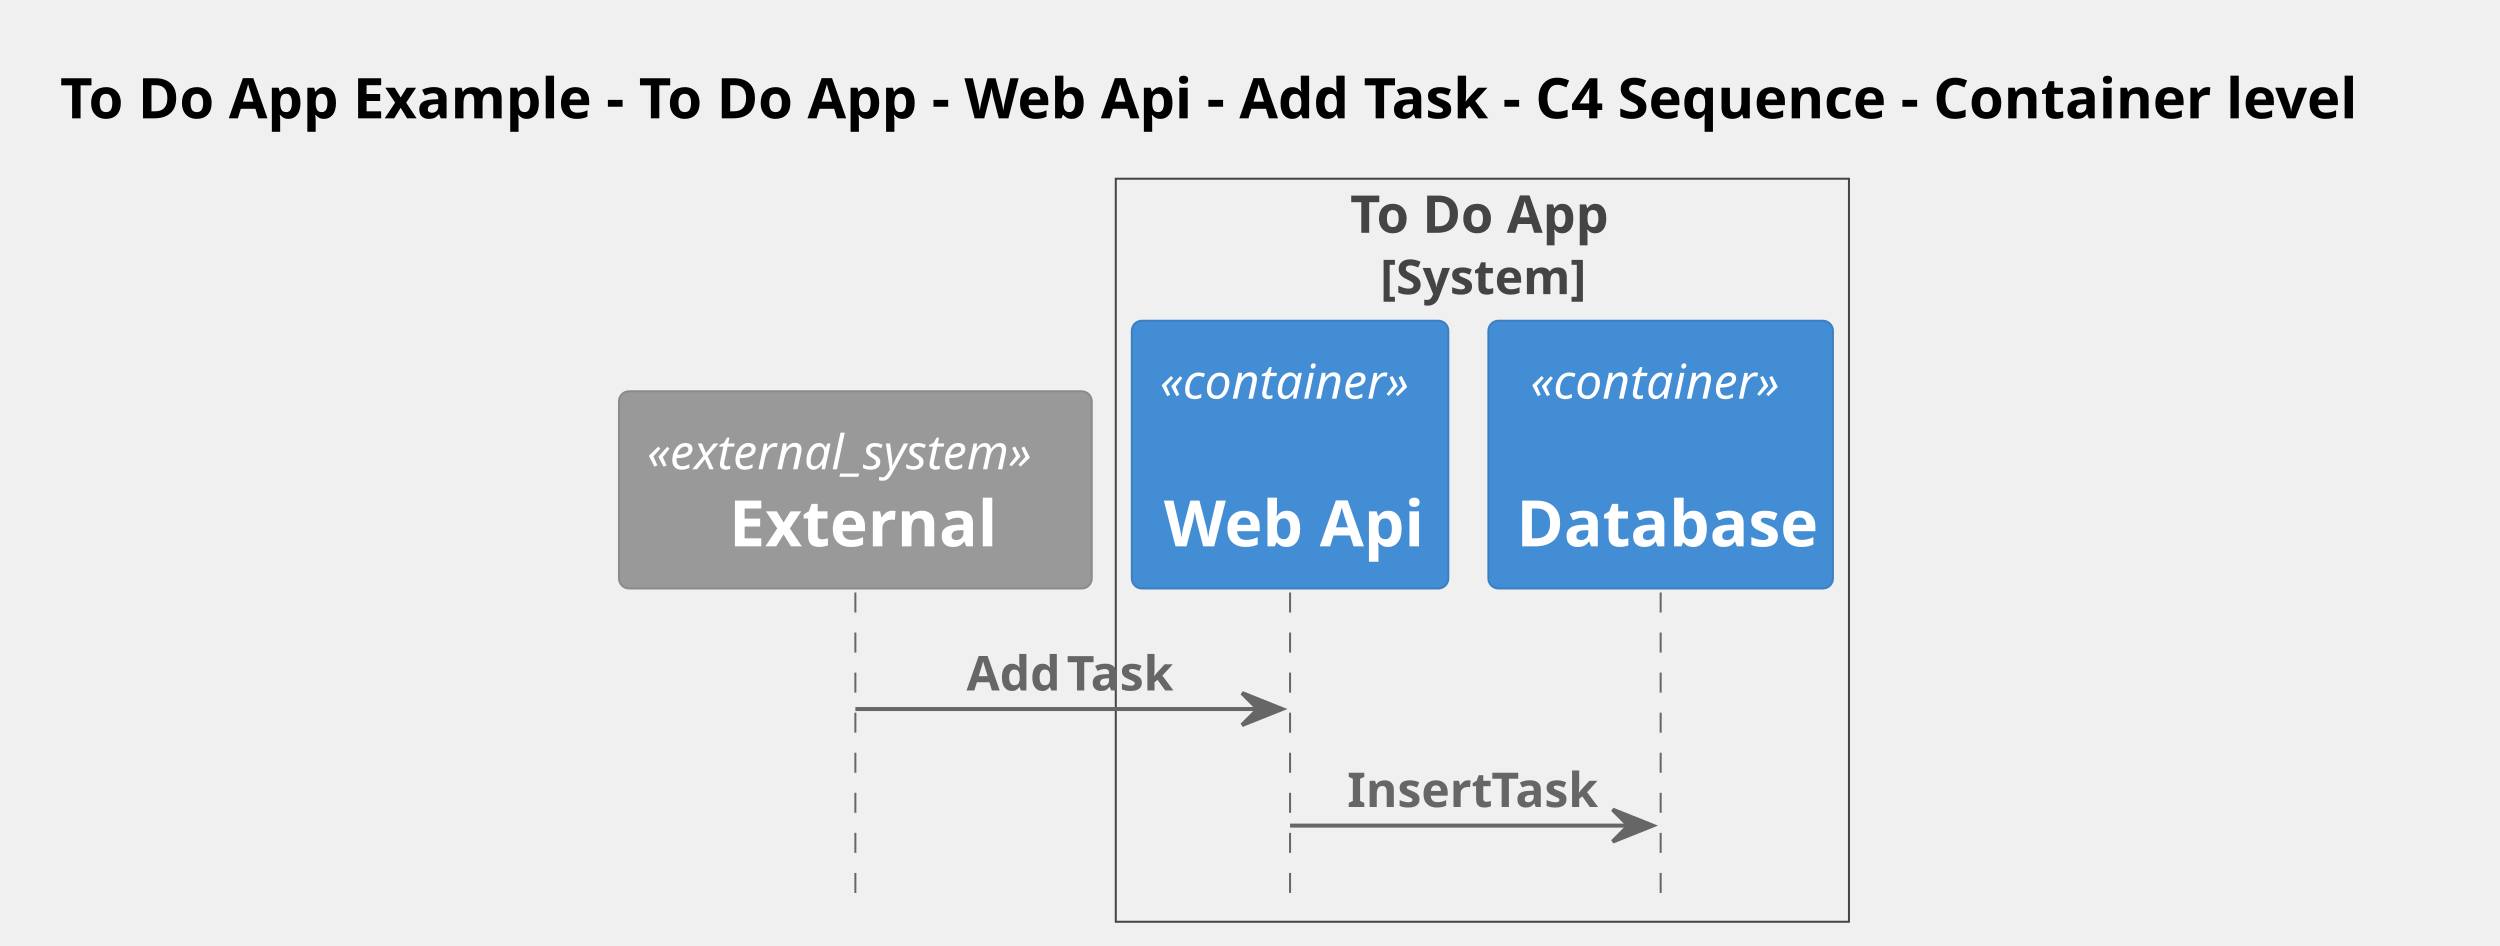
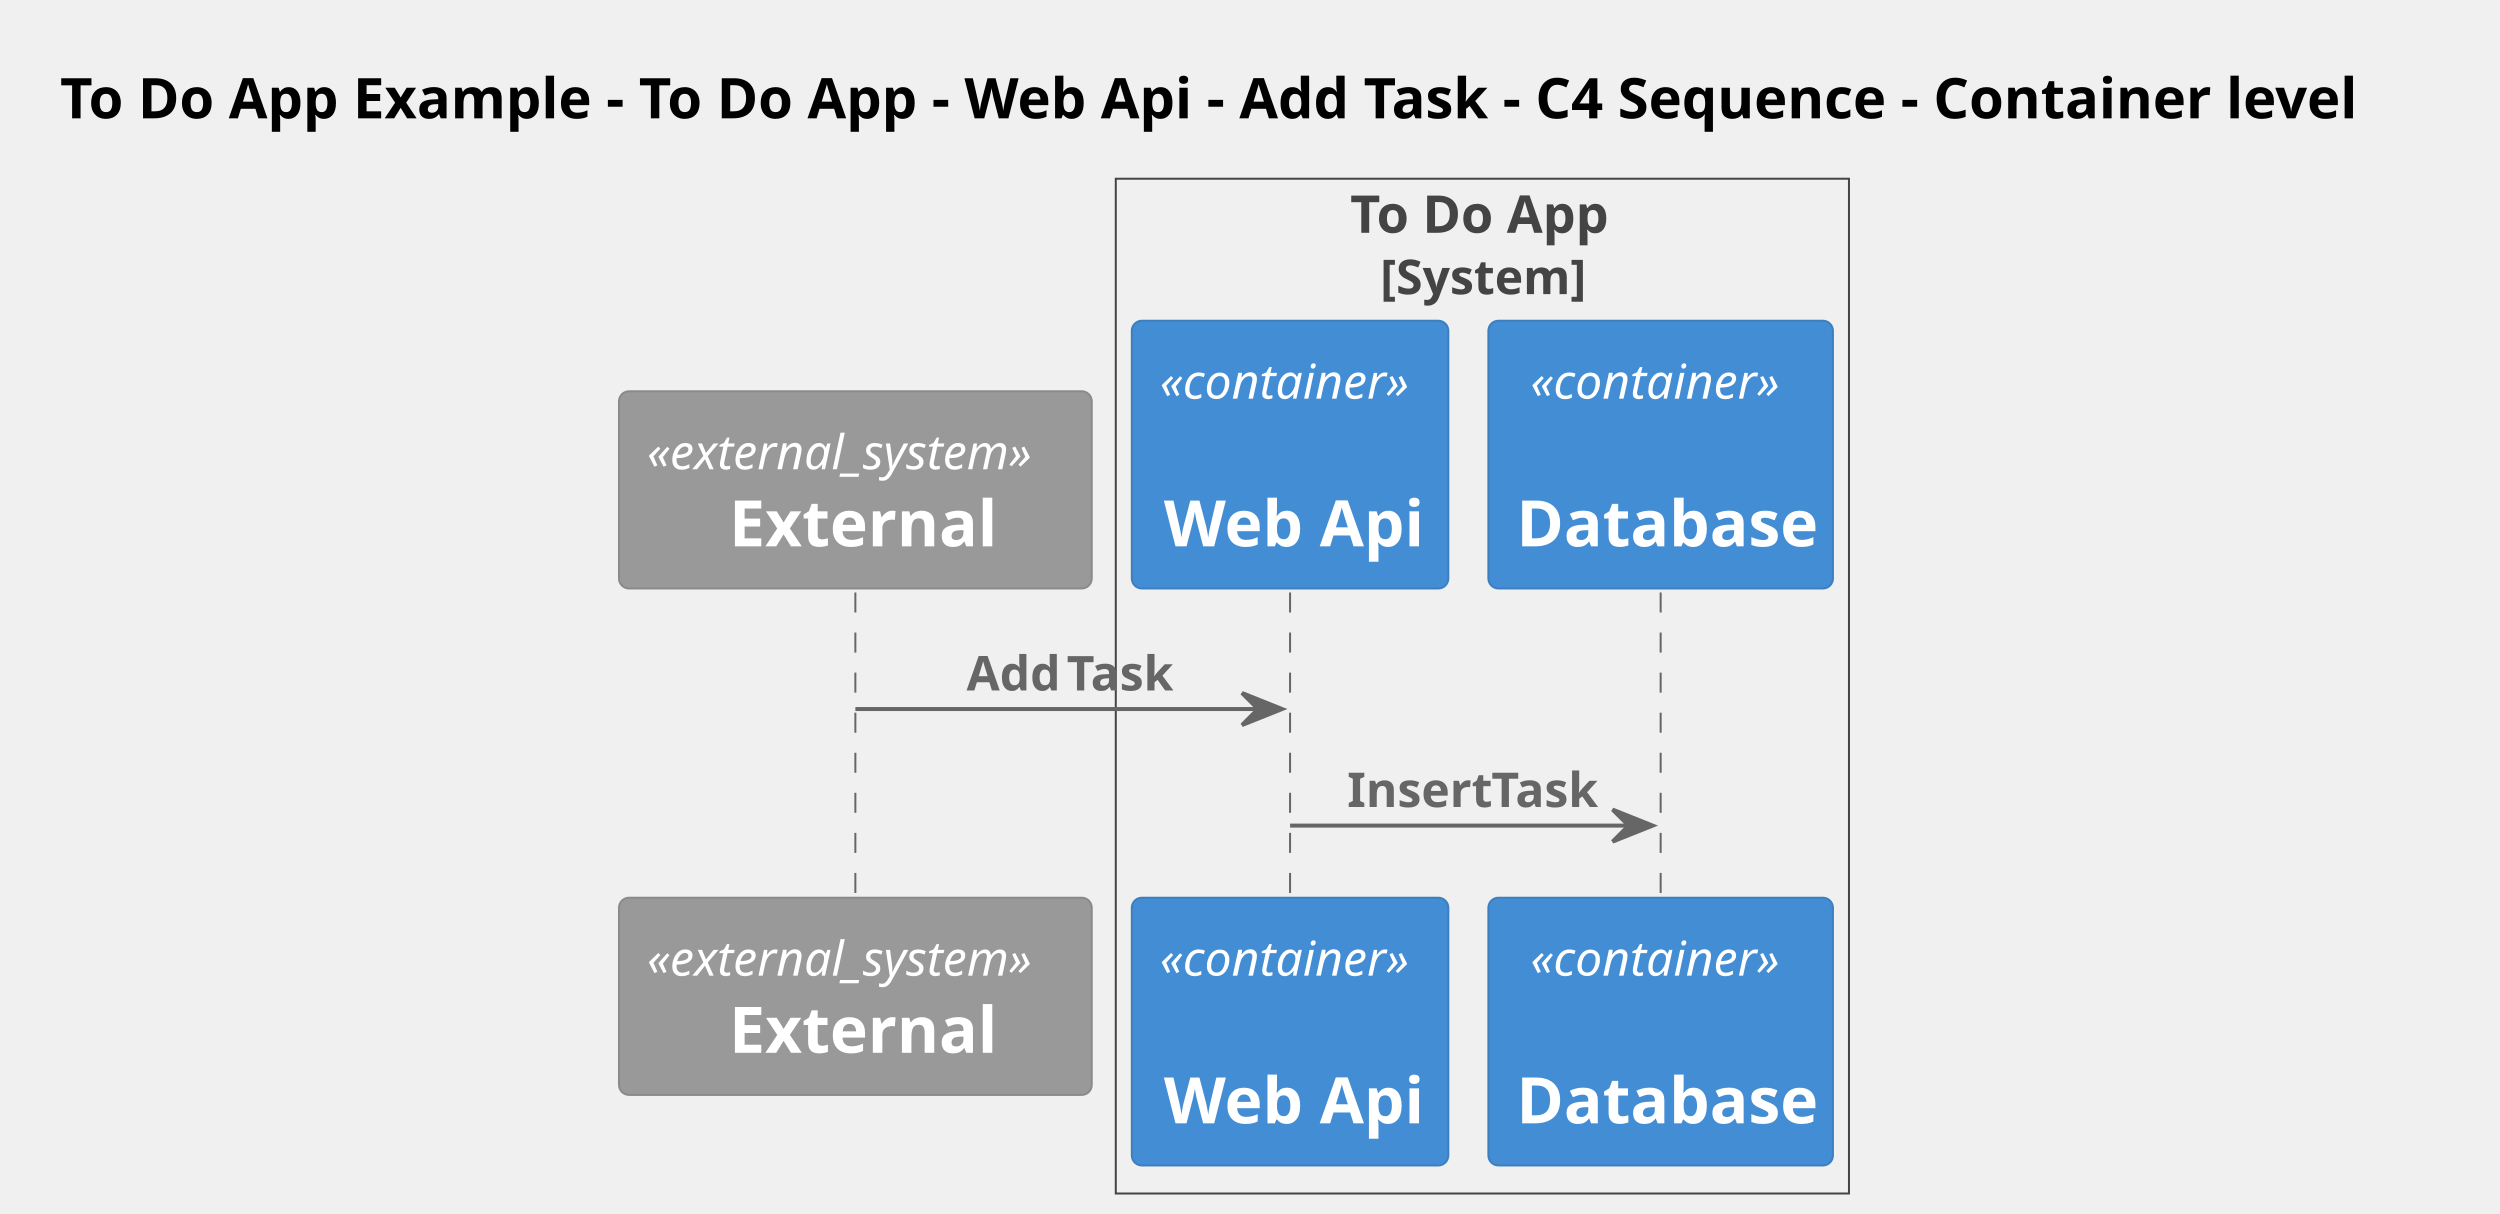
- <svg xmlns="http://www.w3.org/2000/svg" contentStyleType="text/css" height="236px" preserveAspectRatio="none" style="width:624px;height:236px;background:#FFFFFF;" version="1.1" viewBox="0 0 624 236" width="624px" zoomAndPan="magnify">
+ <svg xmlns="http://www.w3.org/2000/svg" contentStyleType="text/css" height="303px" preserveAspectRatio="none" style="width:624px;height:303px;background:#FFFFFF;" version="1.1" viewBox="0 0 624 303" width="624px" zoomAndPan="magnify">
  <defs />
  <g>
-     <rect fill="none" height="185.461" style="stroke:#444444;stroke-width:0.5;" width="183" x="278.5" y="44.609" />
+     <rect fill="none" height="253.289" style="stroke:#444444;stroke-width:0.5;" width="183" x="278.5" y="44.609" />
    <text fill="#444444" font-family="sans-serif" font-size="13" font-weight="bold" lengthAdjust="spacing" textLength="66" x="337" y="58.105">To Do App</text>
    <text fill="#444444" font-family="sans-serif" font-size="12" font-weight="bold" lengthAdjust="spacing" textLength="51" x="344.5" y="73.418">[System]</text>
    <text fill="#000000" font-family="sans-serif" font-size="14" font-weight="bold" lengthAdjust="spacing" textLength="591" x="15" y="29.533">To Do App Example - To Do App - Web Api - Add Task - C4 Sequence - Container level</text>
    <line style="stroke:#666666;stroke-width:0.5;stroke-dasharray:5.0,5.0;" x1="213.5" x2="213.5" y1="147.883" y2="224.07" />
    <line style="stroke:#666666;stroke-width:0.5;stroke-dasharray:5.0,5.0;" x1="322" x2="322" y1="147.883" y2="224.07" />
    <line style="stroke:#666666;stroke-width:0.5;stroke-dasharray:5.0,5.0;" x1="414.5" x2="414.5" y1="147.883" y2="224.07" />
    <rect fill="#999999" height="49.219" rx="2.5" ry="2.5" style="stroke:#8A8A8A;stroke-width:0.5;" width="118" x="154.5" y="97.664" />
    <text fill="#FFFFFF" font-family="sans-serif" font-size="12" font-style="italic" lengthAdjust="spacing" textLength="104" x="161.5" y="117.121">«external_system»</text>
    <text fill="#FFFFFF" font-family="sans-serif" font-size="16" font-weight="bold" lengthAdjust="spacing" textLength="63" x="182" y="136.367">External</text>
    <rect fill="#438DD5" height="66.828" rx="2.5" ry="2.5" style="stroke:#3C7FC0;stroke-width:0.5;" width="79" x="282.5" y="80.055" />
    <text fill="#FFFFFF" font-family="sans-serif" font-size="12" font-style="italic" lengthAdjust="spacing" textLength="65" x="289.5" y="99.512">«container»</text>
    <text fill="#FFFFFF" font-family="sans-serif" font-size="14" lengthAdjust="spacing" textLength="4" x="320" y="116.682"> </text>
    <text fill="#FFFFFF" font-family="sans-serif" font-size="16" font-weight="bold" lengthAdjust="spacing" textLength="63" x="290.5" y="136.367">Web Api</text>
    <rect fill="#438DD5" height="66.828" rx="2.5" ry="2.5" style="stroke:#3C7FC0;stroke-width:0.5;" width="86" x="371.5" y="80.055" />
    <text fill="#FFFFFF" font-family="sans-serif" font-size="12" font-style="italic" lengthAdjust="spacing" textLength="65" x="382" y="99.512">«container»</text>
    <text fill="#FFFFFF" font-family="sans-serif" font-size="14" lengthAdjust="spacing" textLength="4" x="412.5" y="116.682"> </text>
    <text fill="#FFFFFF" font-family="sans-serif" font-size="16" font-weight="bold" lengthAdjust="spacing" textLength="72" x="378.5" y="136.367">Database</text>
+     <rect fill="#999999" height="49.219" rx="2.5" ry="2.5" style="stroke:#8A8A8A;stroke-width:0.5;" width="118" x="154.5" y="224.07" />
+     <text fill="#FFFFFF" font-family="sans-serif" font-size="12" font-style="italic" lengthAdjust="spacing" textLength="104" x="161.5" y="243.527">«external_system»</text>
+     <text fill="#FFFFFF" font-family="sans-serif" font-size="16" font-weight="bold" lengthAdjust="spacing" textLength="63" x="182" y="262.773">External</text>
+     <rect fill="#438DD5" height="66.828" rx="2.5" ry="2.5" style="stroke:#3C7FC0;stroke-width:0.5;" width="79" x="282.5" y="224.07" />
+     <text fill="#FFFFFF" font-family="sans-serif" font-size="12" font-style="italic" lengthAdjust="spacing" textLength="65" x="289.5" y="243.527">«container»</text>
+     <text fill="#FFFFFF" font-family="sans-serif" font-size="14" lengthAdjust="spacing" textLength="4" x="320" y="260.697"> </text>
+     <text fill="#FFFFFF" font-family="sans-serif" font-size="16" font-weight="bold" lengthAdjust="spacing" textLength="63" x="290.5" y="280.383">Web Api</text>
+     <rect fill="#438DD5" height="66.828" rx="2.5" ry="2.5" style="stroke:#3C7FC0;stroke-width:0.5;" width="86" x="371.5" y="224.07" />
+     <text fill="#FFFFFF" font-family="sans-serif" font-size="12" font-style="italic" lengthAdjust="spacing" textLength="65" x="382" y="243.527">«container»</text>
+     <text fill="#FFFFFF" font-family="sans-serif" font-size="14" lengthAdjust="spacing" textLength="4" x="412.5" y="260.697"> </text>
+     <text fill="#FFFFFF" font-family="sans-serif" font-size="16" font-weight="bold" lengthAdjust="spacing" textLength="72" x="378.5" y="280.383">Database</text>
    <polygon fill="#666666" points="310,172.977,320,176.977,310,180.977,314,176.977" style="stroke:#666666;stroke-width:1.0;" />
    <line style="stroke:#666666;stroke-width:1.0;" x1="213.5" x2="316" y1="176.977" y2="176.977" />
    <text fill="#666666" font-family="sans-serif" font-size="12" font-weight="bold" lengthAdjust="spacing" textLength="22" x="241.25" y="172.34">Add</text>
    <text fill="#666666" font-family="sans-serif" font-size="12" font-weight="bold" lengthAdjust="spacing" textLength="3" x="263.25" y="172.34"> </text>
    <text fill="#666666" font-family="sans-serif" font-size="12" font-weight="bold" lengthAdjust="spacing" textLength="28" x="266.25" y="172.34">Task</text>
    <polygon fill="#666666" points="402.5,202.07,412.5,206.07,402.5,210.07,406.5,206.07" style="stroke:#666666;stroke-width:1.0;" />
    <line style="stroke:#666666;stroke-width:1.0;" x1="322" x2="408.5" y1="206.07" y2="206.07" />
    <text fill="#666666" font-family="sans-serif" font-size="12" font-weight="bold" lengthAdjust="spacing" textLength="33" x="336.25" y="201.434">Insert</text>
    <text fill="#666666" font-family="sans-serif" font-size="12" font-weight="bold" lengthAdjust="spacing" textLength="3" x="369.25" y="201.434"> </text>
    <text fill="#666666" font-family="sans-serif" font-size="12" font-weight="bold" lengthAdjust="spacing" textLength="28" x="372.25" y="201.434">Task</text>
  </g>
</svg>
